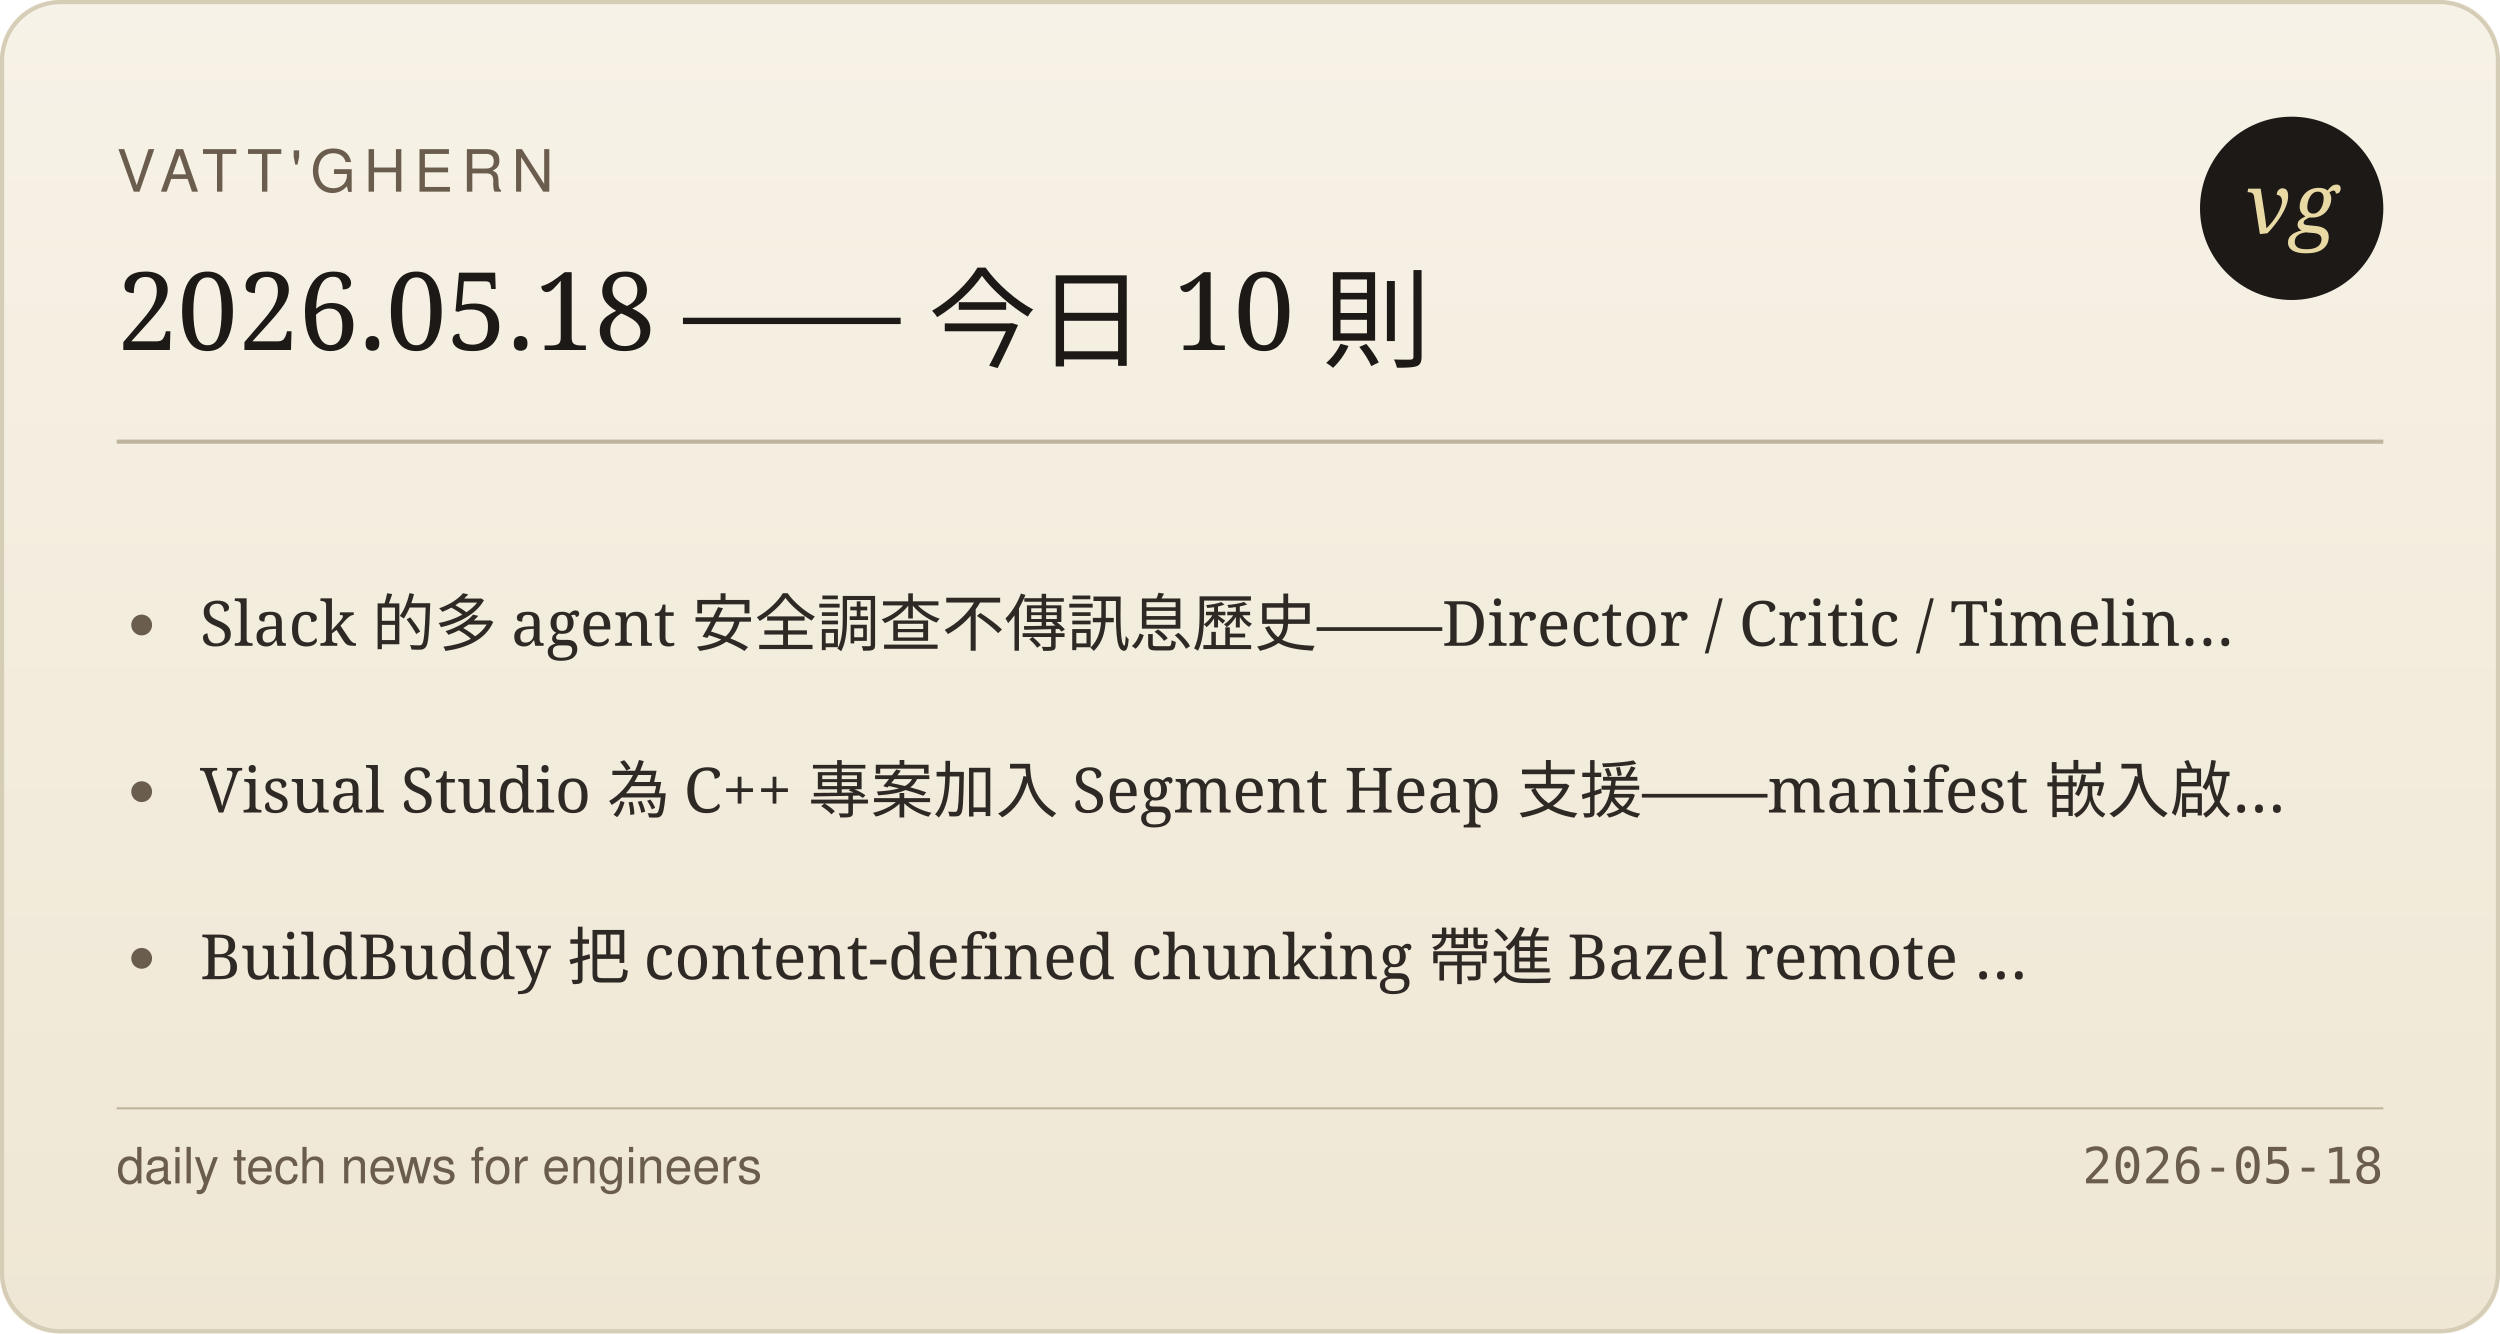
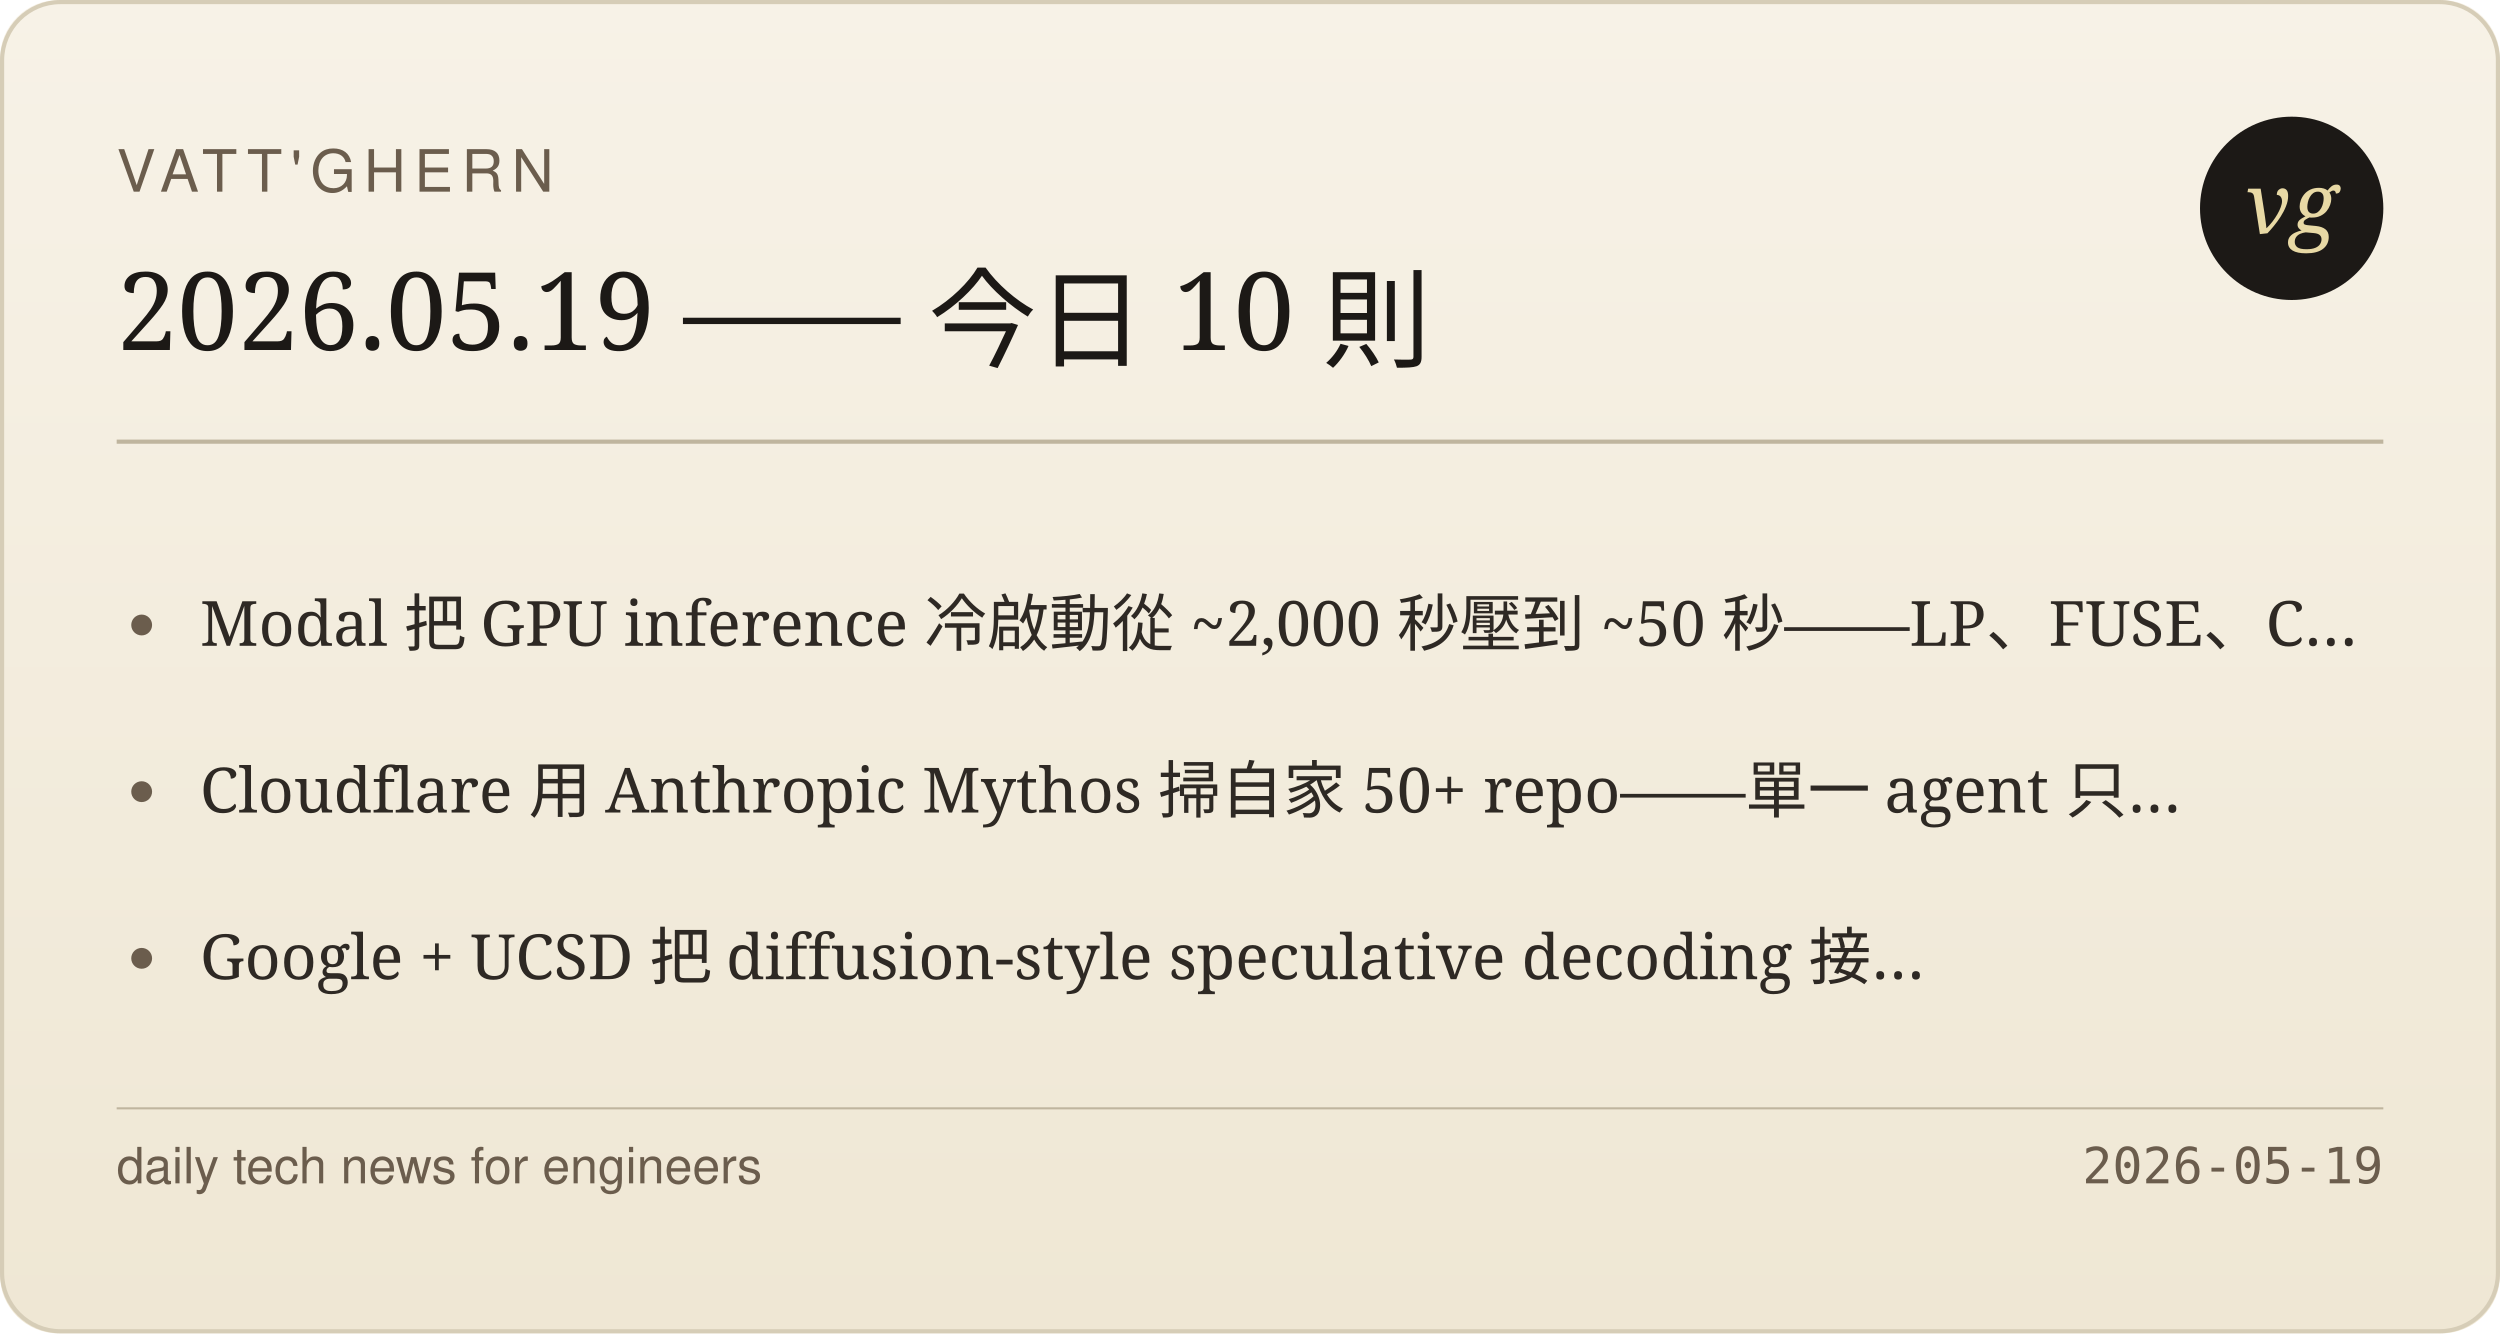
- <svg xmlns="http://www.w3.org/2000/svg" viewBox="0 0 600 320" width="600" height="320" role="img" aria-label="2026.05.18 —— 今日 10 則 — daily tech news for engineers">
+ <svg xmlns="http://www.w3.org/2000/svg" viewBox="0 0 600 320" width="600" height="320" role="img" aria-label="2026.05.19 —— 今日 10 則 — daily tech news for engineers">
  <defs>
    <linearGradient id="vg-card-bg" x1="0" y1="0" x2="0" y2="1">
      <stop offset="0%" stop-color="#f7f2e7" />
      <stop offset="100%" stop-color="#efe7d4" />
    </linearGradient>
  </defs>
  <rect width="600" height="320" rx="14" ry="14" fill="url(#vg-card-bg)" />
  <rect x="0.5" y="0.5" width="599" height="319" rx="14" ry="14" fill="none" stroke="#d6cdb7" stroke-width="1" />
  <g transform="translate(550, 50)">
    <circle cx="0" cy="0" r="22" fill="#1c1916" />
    <text x="0" y="6" text-anchor="middle" font-family="'IM Fell English', 'EB Garamond', serif" font-size="20" fill="#e8d9a5" font-style="italic">vg</text>
  </g>
  <text x="28" y="46" font-family="Manrope, Helvetica, sans-serif" font-size="14" letter-spacing="2" fill="#6b5d4d">VATT'GHERN</text>
-   <text x="28" y="84" font-family="Spectral, 'EB Garamond', Georgia, serif" font-size="26" fill="#1c1916">2026.05.18 —— 今日 10 則</text>
+   <text x="28" y="84" font-family="Spectral, 'EB Garamond', Georgia, serif" font-size="26" fill="#1c1916">2026.05.19 —— 今日 10 則</text>
  <line x1="28" y1="106" x2="572" y2="106" stroke="#bfb59e" stroke-width="1" />
  <g transform="translate(28, 144)">
    <circle cx="6" cy="6" r="2.5" fill="#6b5d4d" />
-     <text x="20" y="11" font-family="Spectral, 'EB Garamond', Georgia, serif" font-size="15" fill="#2e2924">Slack 的多 agent 安全調查不傳訊息歷史——Director / Critic / Timelin…</text>
+     <text x="20" y="11" font-family="Spectral, 'EB Garamond', Georgia, serif" font-size="15" fill="#2e2924">Modal 把 GPU inference 冷啟動從 ~2,000 秒壓到 ~50 秒——LP、FUSE、C…</text>
  </g>
  <g transform="translate(28, 184)">
    <circle cx="6" cy="6" r="2.5" fill="#6b5d4d" />
-     <text x="20" y="11" font-family="Spectral, 'EB Garamond', Georgia, serif" font-size="15" fill="#2e2924">Visual Studio 為 C++ 專案加入 Segment Heap 支援——manifest 嵌入啟…</text>
+     <text x="20" y="11" font-family="Spectral, 'EB Garamond', Georgia, serif" font-size="15" fill="#2e2924">Cloudflare 用 Anthropic Mythos 掃自家 50+ repo——單一 agent 只…</text>
  </g>
  <g transform="translate(28, 224)">
    <circle cx="6" cy="6" r="2.5" fill="#6b5d4d" />
-     <text x="20" y="11" font-family="Spectral, 'EB Garamond', Georgia, serif" font-size="15" fill="#2e2924">BuildBuddy 把 content-defined chunking 帶進 Bazel remote …</text>
+     <text x="20" y="11" font-family="Spectral, 'EB Garamond', Georgia, serif" font-size="15" fill="#2e2924">Google + UCSD 把 diffusion-style speculative decoding 接…</text>
  </g>
  <line x1="28" y1="266" x2="572" y2="266" stroke="#bfb59e" stroke-width="0.5" />
  <text x="28" y="284" font-family="Manrope, Helvetica, sans-serif" font-size="12" fill="#6b5d4d">daily tech news for engineers</text>
-   <text x="572" y="284" text-anchor="end" font-family="'JetBrains Mono', monospace" font-size="12" fill="#6b5d4d">2026-05-18</text>
+   <text x="572" y="284" text-anchor="end" font-family="'JetBrains Mono', monospace" font-size="12" fill="#6b5d4d">2026-05-19</text>
</svg>
